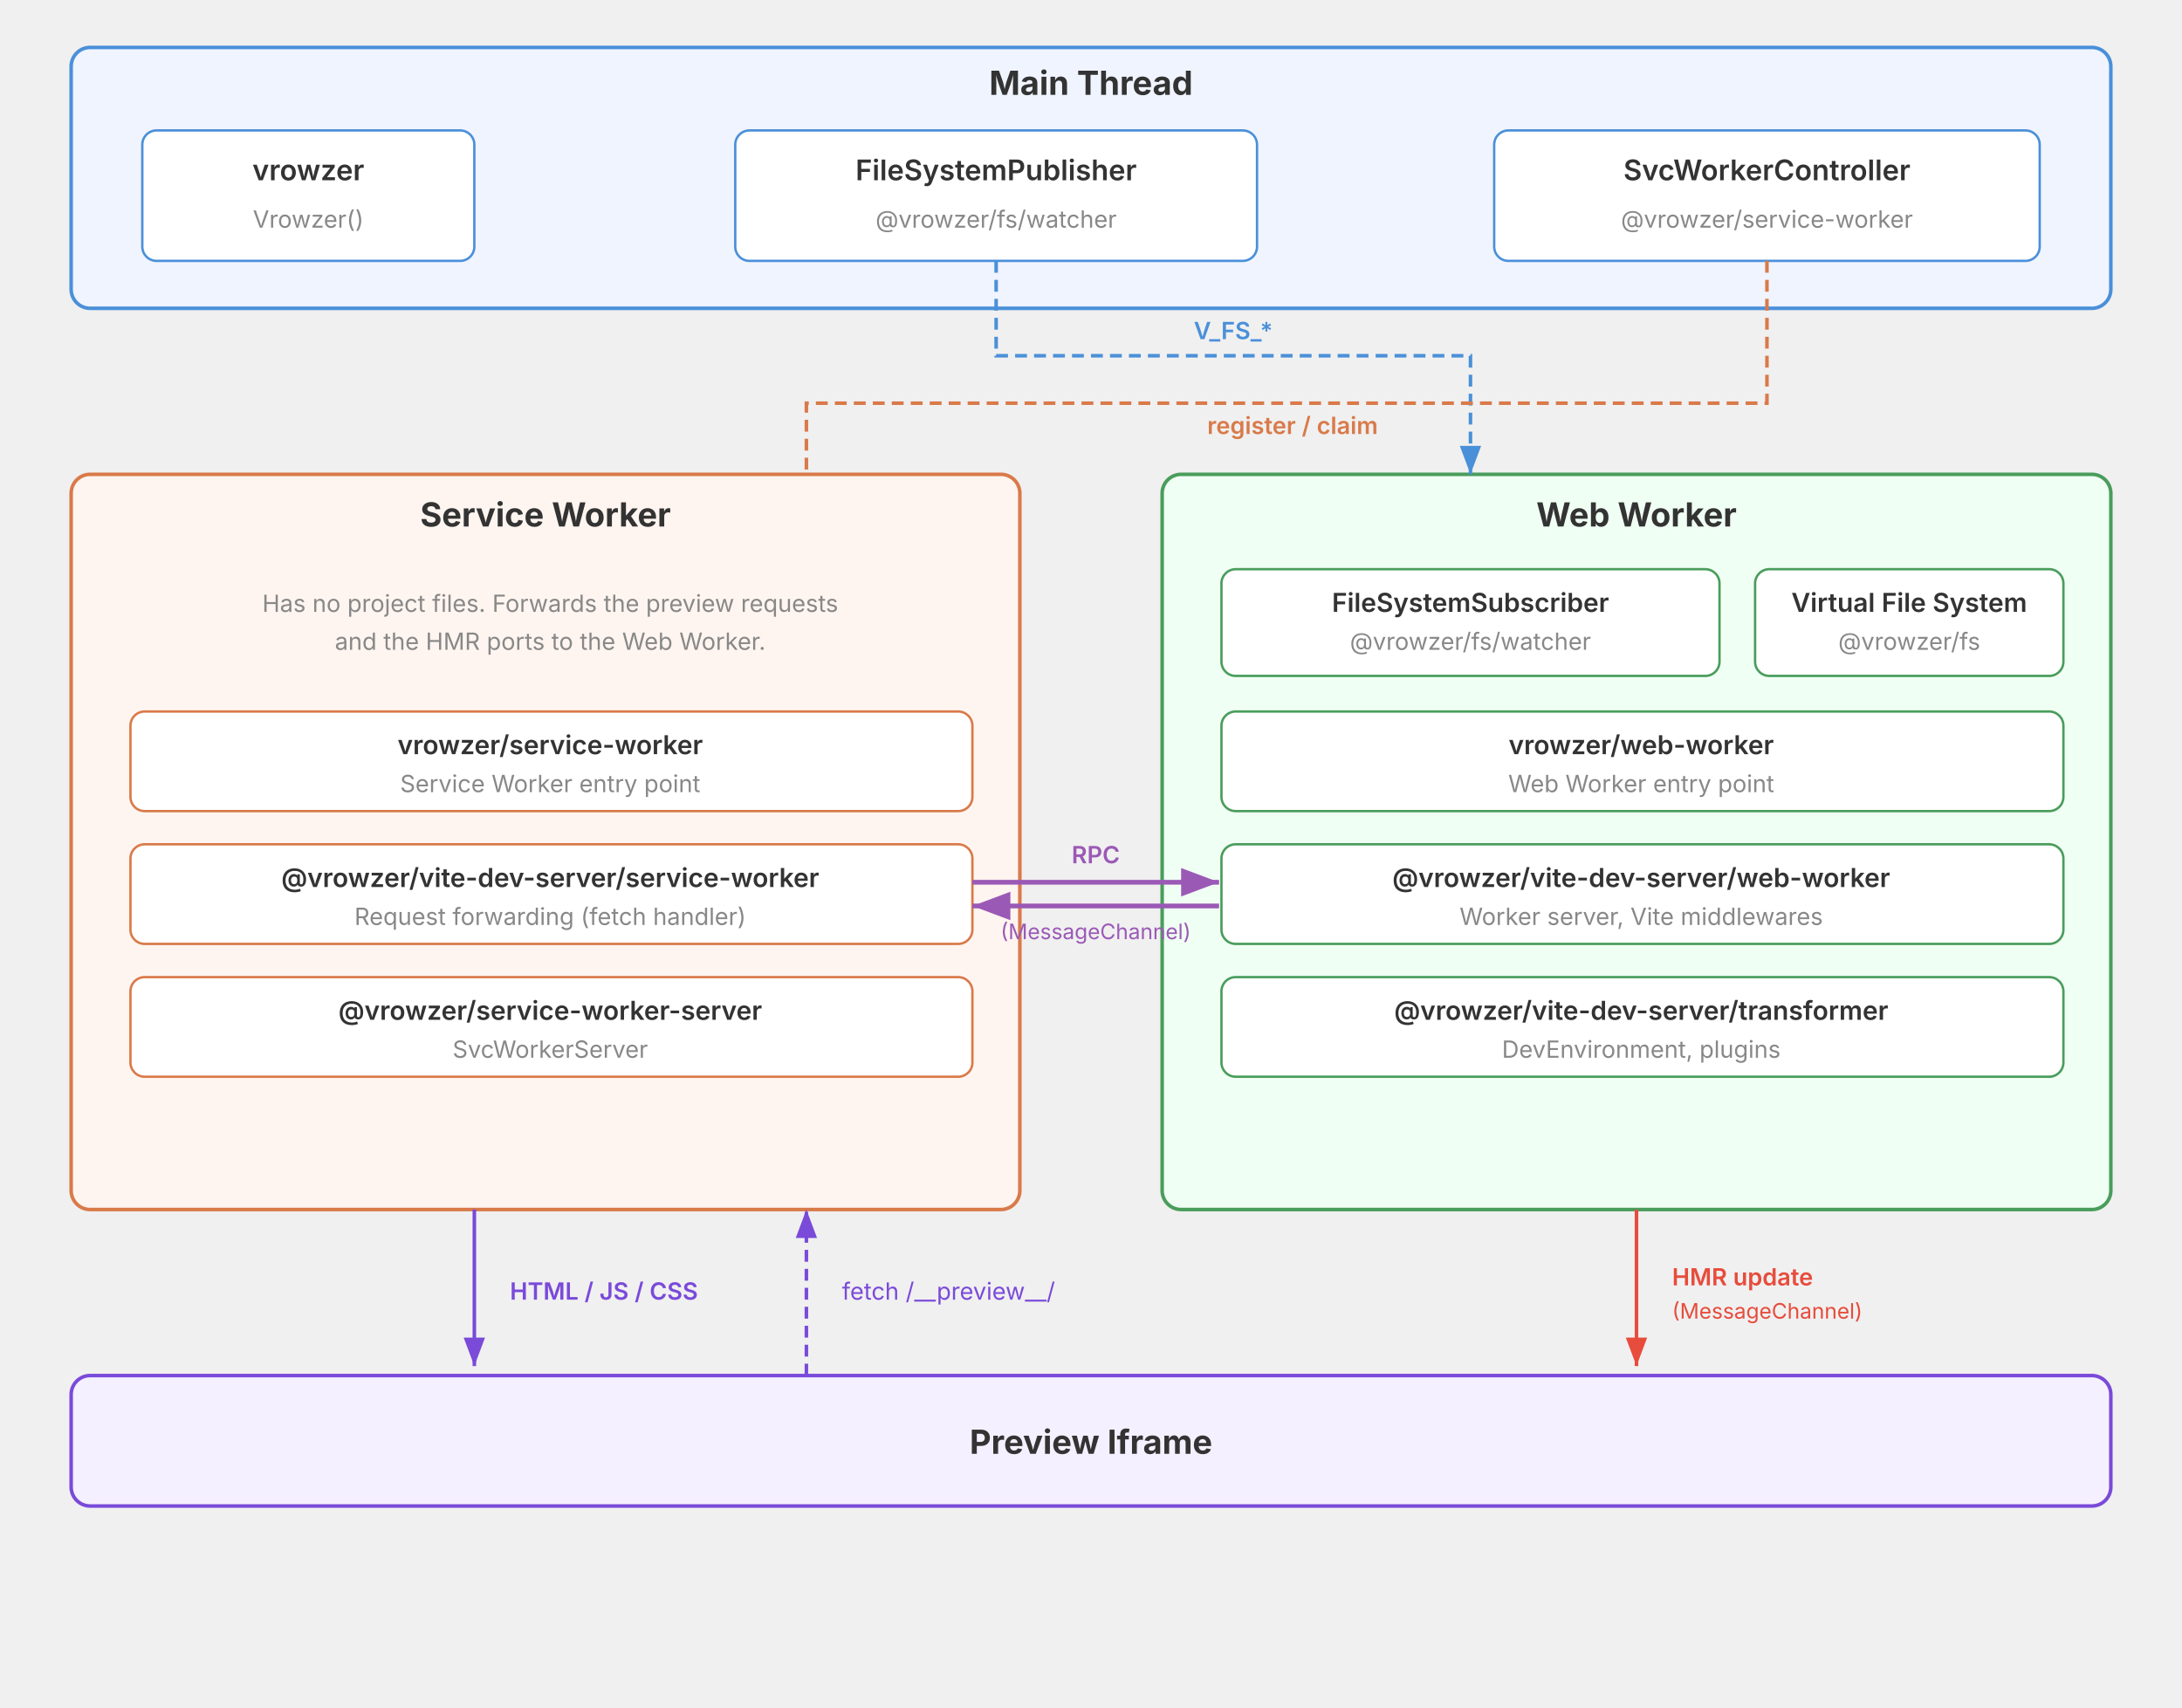
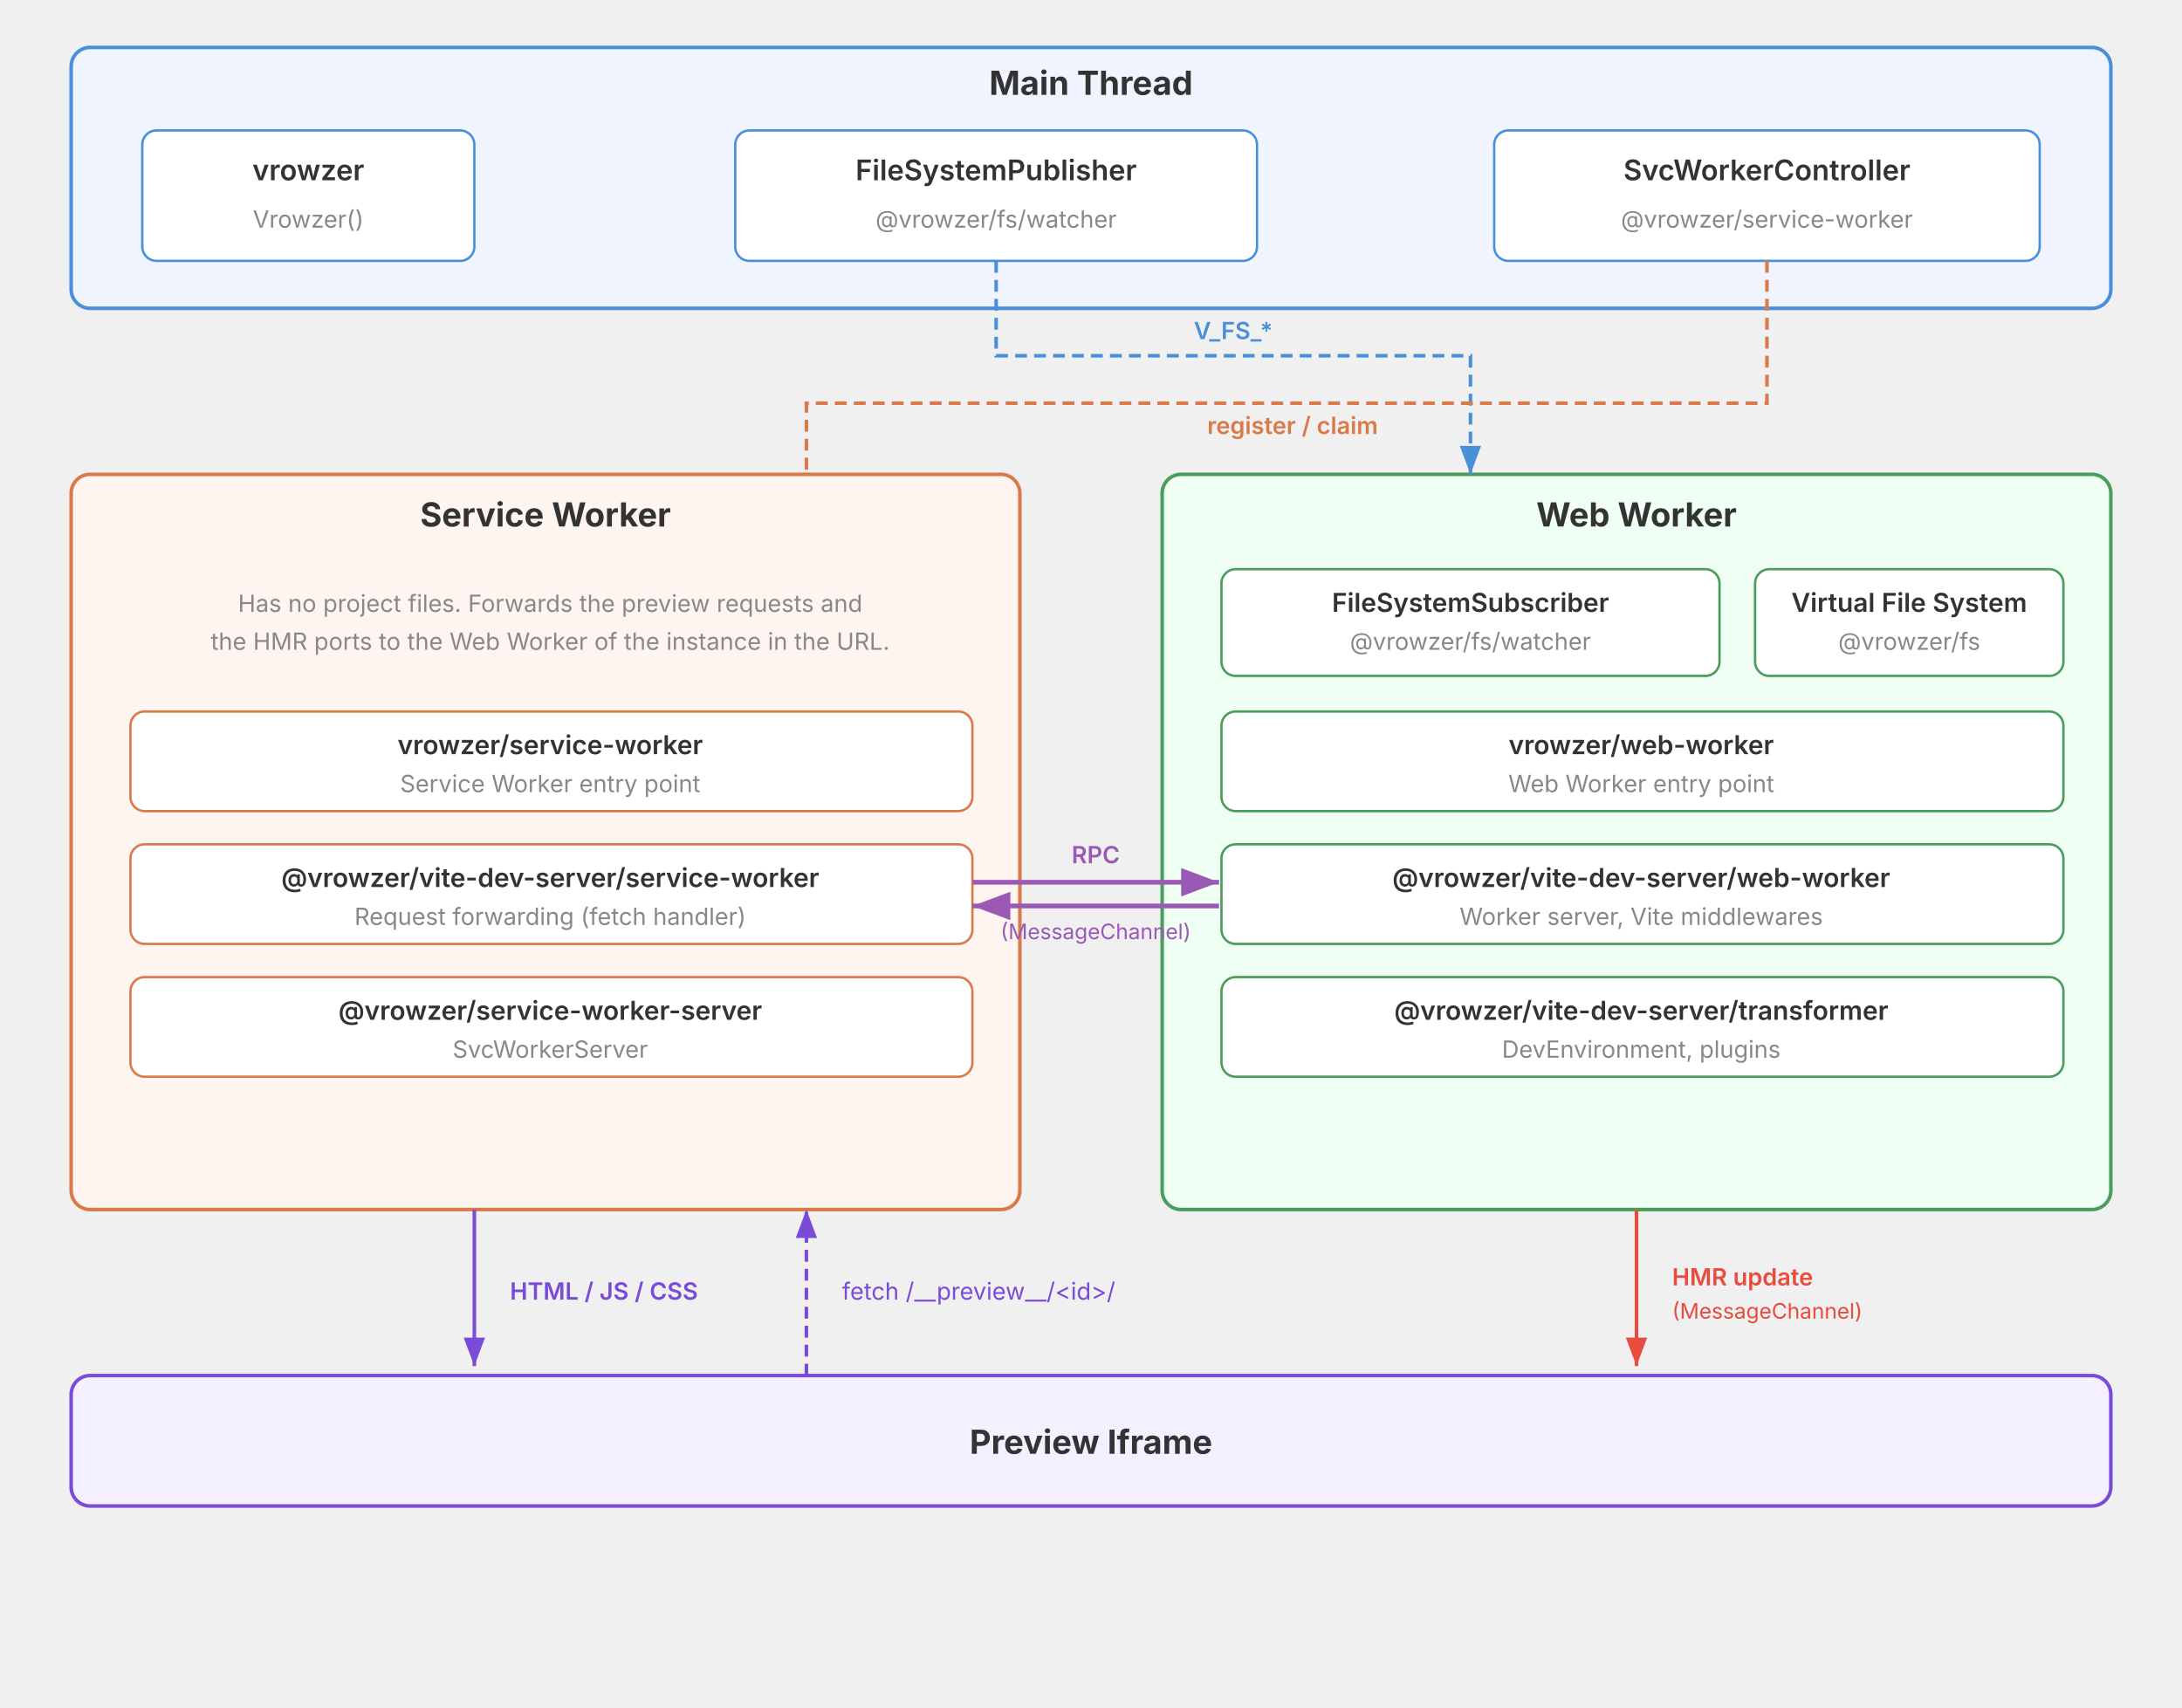
<svg xmlns="http://www.w3.org/2000/svg" viewBox="0 0 920 720" font-family="system-ui, -apple-system, sans-serif" font-size="12">
  <defs>
    <marker id="arrow" markerWidth="8" markerHeight="6" refX="8" refY="3" orient="auto">
      <path d="M0,0 L8,3 L0,6" fill="#666" />
    </marker>
    <marker id="arrow-blue" markerWidth="8" markerHeight="6" refX="8" refY="3" orient="auto">
      <path d="M0,0 L8,3 L0,6" fill="#4a90d9" />
    </marker>
    <marker id="arrow-purple" markerWidth="8" markerHeight="6" refX="8" refY="3" orient="auto">
      <path d="M0,0 L8,3 L0,6" fill="#9b59b6" />
    </marker>
    <marker id="arrow-violet" markerWidth="8" markerHeight="6" refX="8" refY="3" orient="auto">
      <path d="M0,0 L8,3 L0,6" fill="#7a4ad9" />
    </marker>
    <marker id="arrow-hmr" markerWidth="8" markerHeight="6" refX="8" refY="3" orient="auto">
      <path d="M0,0 L8,3 L0,6" fill="#e74c3c" />
    </marker>
  </defs>
  <rect x="30" y="20" width="860" height="110" rx="8" fill="#f0f4ff" stroke="#4a90d9" stroke-width="1.5" />
  <text x="460" y="40" text-anchor="middle" font-weight="bold" font-size="14" fill="#333">Main Thread</text>
  <rect x="60" y="55" width="140" height="55" rx="6" fill="#fff" stroke="#4a90d9" stroke-width="1" />
  <text x="130" y="76" text-anchor="middle" font-weight="600" fill="#333">vrowzer</text>
  <text x="130" y="96" text-anchor="middle" font-size="10" fill="#888">Vrowzer()</text>
  <rect x="310" y="55" width="220" height="55" rx="6" fill="#fff" stroke="#4a90d9" stroke-width="1" />
  <text x="420" y="76" text-anchor="middle" font-weight="600" fill="#333">FileSystemPublisher</text>
  <text x="420" y="96" text-anchor="middle" font-size="10" fill="#888">@vrowzer/fs/watcher</text>
  <rect x="630" y="55" width="230" height="55" rx="6" fill="#fff" stroke="#4a90d9" stroke-width="1" />
  <text x="745" y="76" text-anchor="middle" font-weight="600" fill="#333">SvcWorkerController</text>
  <text x="745" y="96" text-anchor="middle" font-size="10" fill="#888">@vrowzer/service-worker</text>
  <rect x="30" y="200" width="400" height="310" rx="8" fill="#fff5f0" stroke="#d97a4a" stroke-width="1.5" />
  <text x="230" y="222" text-anchor="middle" font-weight="bold" font-size="14" fill="#333">Service Worker</text>
-   <text x="232" y="258" text-anchor="middle" font-size="10" fill="#888">Has no project files. Forwards the preview requests</text>
-   <text x="232" y="274" text-anchor="middle" font-size="10" fill="#888">and the HMR ports to the Web Worker.</text>
+   <text x="232" y="258" text-anchor="middle" font-size="10" fill="#888">Has no project files. Forwards the preview requests and</text>
+   <text x="232" y="274" text-anchor="middle" font-size="10" fill="#888">the HMR ports to the Web Worker of the instance in the URL.</text>
  <rect x="55" y="300" width="355" height="42" rx="6" fill="#fff" stroke="#d97a4a" stroke-width="1" />
  <text x="232" y="318" text-anchor="middle" font-weight="600" font-size="11" fill="#333">vrowzer/service-worker</text>
  <text x="232" y="334" text-anchor="middle" font-size="10" fill="#888">Service Worker entry point</text>
  <rect x="55" y="356" width="355" height="42" rx="6" fill="#fff" stroke="#d97a4a" stroke-width="1" />
  <text x="232" y="374" text-anchor="middle" font-weight="600" font-size="11" fill="#333">@vrowzer/vite-dev-server/service-worker</text>
  <text x="232" y="390" text-anchor="middle" font-size="10" fill="#888">Request forwarding (fetch handler)</text>
  <rect x="55" y="412" width="355" height="42" rx="6" fill="#fff" stroke="#d97a4a" stroke-width="1" />
  <text x="232" y="430" text-anchor="middle" font-weight="600" font-size="11" fill="#333">@vrowzer/service-worker-server</text>
  <text x="232" y="446" text-anchor="middle" font-size="10" fill="#888">SvcWorkerServer</text>
  <rect x="490" y="200" width="400" height="310" rx="8" fill="#f0fff4" stroke="#4a9d5c" stroke-width="1.5" />
  <text x="690" y="222" text-anchor="middle" font-weight="bold" font-size="14" fill="#333">Web Worker</text>
  <rect x="515" y="240" width="210" height="45" rx="6" fill="#fff" stroke="#4a9d5c" stroke-width="1" />
  <text x="620" y="258" text-anchor="middle" font-weight="600" font-size="11" fill="#333">FileSystemSubscriber</text>
  <text x="620" y="274" text-anchor="middle" font-size="10" fill="#888">@vrowzer/fs/watcher</text>
  <rect x="740" y="240" width="130" height="45" rx="6" fill="#fff" stroke="#4a9d5c" stroke-width="1" />
  <text x="805" y="258" text-anchor="middle" font-weight="600" font-size="11" fill="#333">Virtual File System</text>
  <text x="805" y="274" text-anchor="middle" font-size="10" fill="#888">@vrowzer/fs</text>
  <rect x="515" y="300" width="355" height="42" rx="6" fill="#fff" stroke="#4a9d5c" stroke-width="1" />
  <text x="692" y="318" text-anchor="middle" font-weight="600" font-size="11" fill="#333">vrowzer/web-worker</text>
  <text x="692" y="334" text-anchor="middle" font-size="10" fill="#888">Web Worker entry point</text>
  <rect x="515" y="356" width="355" height="42" rx="6" fill="#fff" stroke="#4a9d5c" stroke-width="1" />
  <text x="692" y="374" text-anchor="middle" font-weight="600" font-size="11" fill="#333">@vrowzer/vite-dev-server/web-worker</text>
  <text x="692" y="390" text-anchor="middle" font-size="10" fill="#888">Worker server, Vite middlewares</text>
  <rect x="515" y="412" width="355" height="42" rx="6" fill="#fff" stroke="#4a9d5c" stroke-width="1" />
  <text x="692" y="430" text-anchor="middle" font-weight="600" font-size="11" fill="#333">@vrowzer/vite-dev-server/transformer</text>
  <text x="692" y="446" text-anchor="middle" font-size="10" fill="#888">DevEnvironment, plugins</text>
  <rect x="30" y="580" width="860" height="55" rx="8" fill="#f5f0ff" stroke="#7a4ad9" stroke-width="1.5" />
  <text x="460" y="613" text-anchor="middle" font-weight="bold" font-size="14" fill="#333">Preview Iframe</text>
  <path d="M 420 110 L 420 150 L 620 150 L 620 200" fill="none" stroke="#4a90d9" stroke-width="1.5" stroke-dasharray="5,3" marker-end="url(#arrow-blue)" />
  <text x="520" y="143" text-anchor="middle" font-size="10" fill="#4a90d9" font-weight="600">V_FS_*</text>
  <path d="M 745 110 L 745 170 L 340 170 L 340 200" fill="none" stroke="#d97a4a" stroke-width="1.5" stroke-dasharray="5,3" />
  <text x="545" y="183" text-anchor="middle" font-size="10" fill="#d97a4a" font-weight="600">register / claim</text>
  <line x1="410" y1="372" x2="514" y2="372" stroke="#9b59b6" stroke-width="2" marker-end="url(#arrow-purple)" />
  <line x1="514" y1="382" x2="410" y2="382" stroke="#9b59b6" stroke-width="2" marker-end="url(#arrow-purple)" />
  <text x="462" y="364" text-anchor="middle" font-size="10" fill="#9b59b6" font-weight="600">RPC</text>
  <text x="462" y="396" text-anchor="middle" font-size="9" fill="#9b59b6">(MessageChannel)</text>
  <line x1="200" y1="510" x2="200" y2="576" stroke="#7a4ad9" stroke-width="1.5" marker-end="url(#arrow-violet)" />
  <text x="215" y="548" font-size="10" fill="#7a4ad9" font-weight="600">HTML / JS / CSS</text>
  <line x1="340" y1="580" x2="340" y2="510" stroke="#7a4ad9" stroke-width="1.5" stroke-dasharray="5,3" marker-end="url(#arrow-violet)" />
-   <text x="355" y="548" font-size="10" fill="#7a4ad9">fetch /__preview__/</text>
+   <text x="355" y="548" font-size="10" fill="#7a4ad9">fetch /__preview__/&lt;id&gt;/</text>
  <line x1="690" y1="510" x2="690" y2="576" stroke="#e74c3c" stroke-width="1.5" marker-end="url(#arrow-hmr)" />
  <text x="705" y="542" font-size="10" fill="#e74c3c" font-weight="600">HMR update</text>
  <text x="705" y="556" font-size="9" fill="#e74c3c">(MessageChannel)</text>
</svg>
